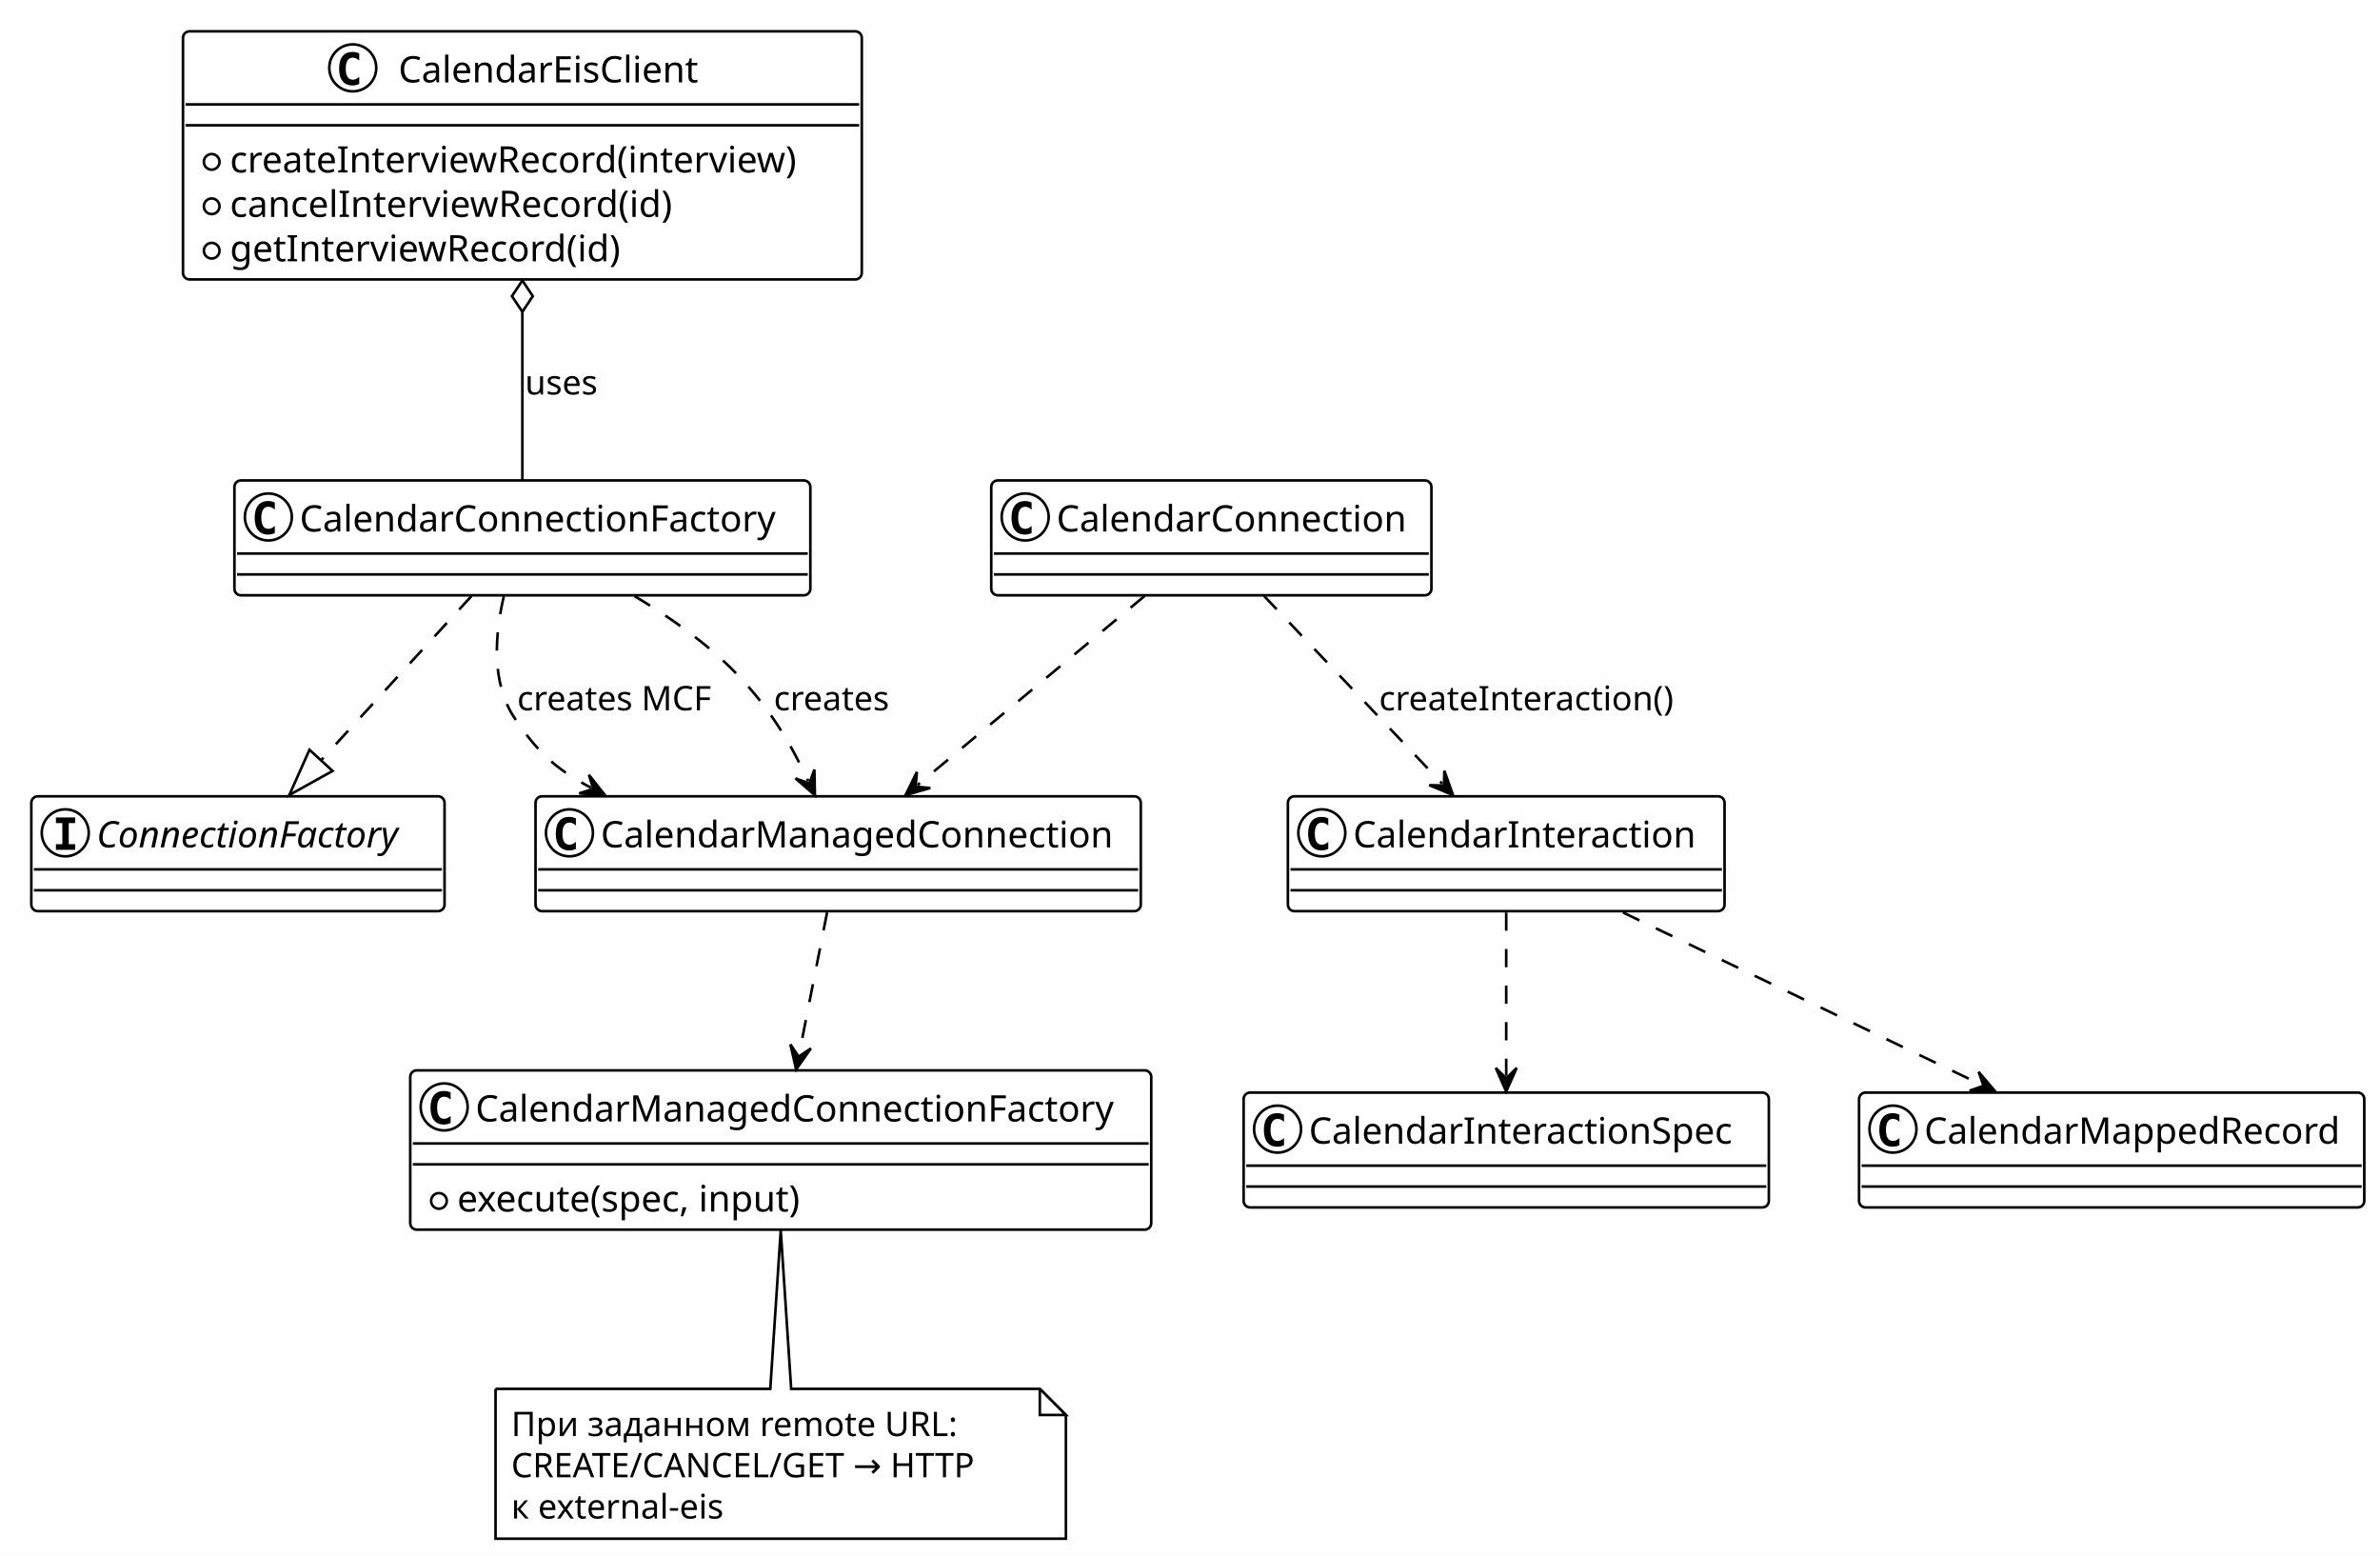
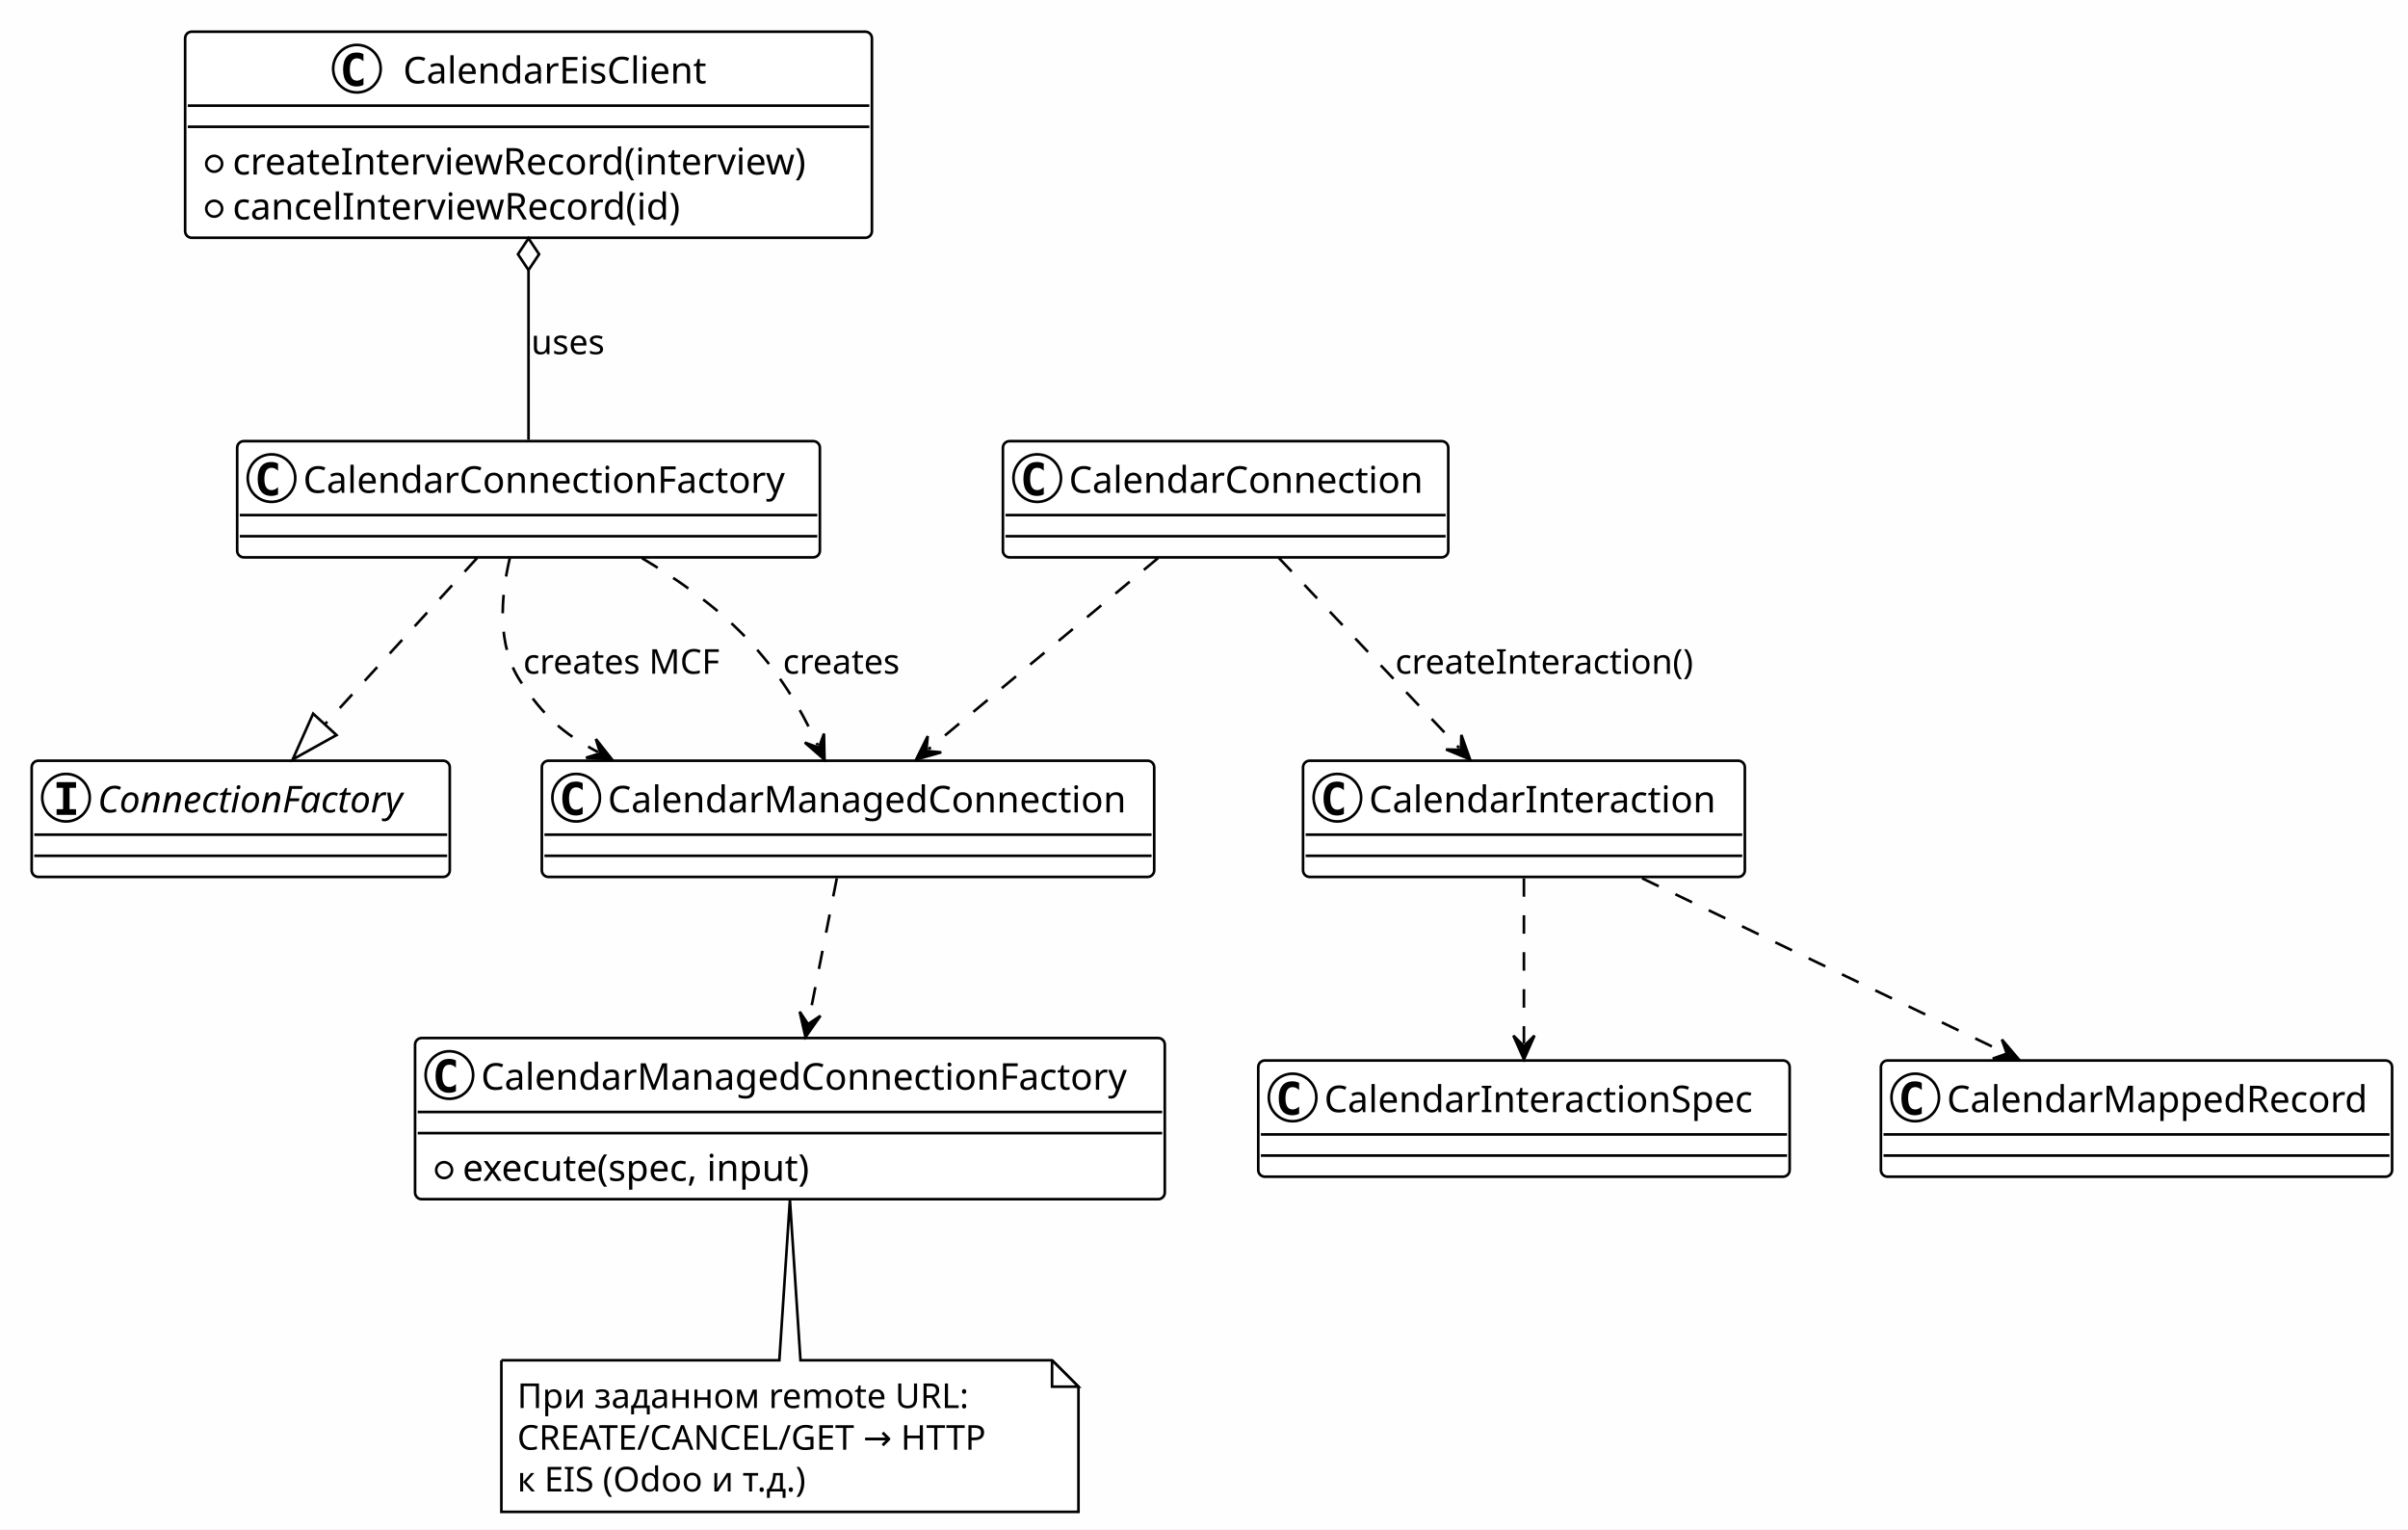
- <svg xmlns="http://www.w3.org/2000/svg" contentStyleType="text/css" data-diagram-type="CLASS" height="596px" preserveAspectRatio="none" style="width:912px;height:596px;background:#FEFEFE;" version="1.1" viewBox="0 0 912 596" width="912px" zoomAndPan="magnify">
+ <svg xmlns="http://www.w3.org/2000/svg" contentStyleType="text/css" data-diagram-type="CLASS" height="579px" preserveAspectRatio="none" style="width:912px;height:579px;background:#FEFEFE;" version="1.1" viewBox="0 0 912 579" width="912px" zoomAndPan="magnify">
  <defs />
  <g>
-     <rect fill="#FEFEFE" height="596" style="stroke:none;stroke-width:1;" width="912" x="0" y="0" />
+     <rect fill="#FEFEFE" height="579" style="stroke:none;stroke-width:1;" width="912" x="0" y="0" />
    <g class="entity" data-qualified-name="CalendarEisClient" data-source-line="4" id="ent0002">
-       <rect fill="#FFFFFF" height="95.044" rx="2.5" ry="2.5" style="stroke:#000000;stroke-width:1;" width="260.113" x="70.12" y="12" />
+       <rect fill="#FFFFFF" height="78.029" rx="2.5" ry="2.5" style="stroke:#000000;stroke-width:1;" width="260.113" x="70.12" y="12" />
      <ellipse cx="135.18" cy="26" fill="#FFFFFF" rx="9" ry="9" style="stroke:#000000;stroke-width:1;" />
      <path d="M137.653,32.143 Q137.072,32.442 136.433,32.591 Q135.794,32.741 135.088,32.741 Q132.581,32.741 131.262,31.089 Q129.942,29.437 129.942,26.316 Q129.942,23.186 131.262,21.535 Q132.581,19.883 135.088,19.883 Q135.794,19.883 136.441,20.032 Q137.089,20.182 137.653,20.48 L137.653,23.203 Q137.022,22.622 136.429,22.352 Q135.835,22.082 135.204,22.082 Q133.86,22.082 133.175,23.149 Q132.49,24.216 132.49,26.316 Q132.49,28.408 133.175,29.474 Q133.86,30.541 135.204,30.541 Q135.835,30.541 136.429,30.271 Q137.022,30.002 137.653,29.42 Z " fill="#000000" />
      <text fill="#000000" font-family="Verdana" font-size="14" lengthAdjust="spacing" textLength="122.493" x="152.68" y="31.568">CalendarEisClient</text>
      <line style="stroke:#000000;stroke-width:1;" x1="71.12" x2="329.233" y1="40" y2="40" />
      <line style="stroke:#000000;stroke-width:1;" x1="71.12" x2="329.233" y1="48" y2="48" />
      <g data-visibility-modifier="PUBLIC_METHOD">
        <ellipse cx="81.12" cy="62.007" fill="#FFFFFF" rx="3" ry="3" style="stroke:#000000;stroke-width:1;" />
      </g>
      <text fill="#000000" font-family="Verdana" font-size="14" lengthAdjust="spacing" textLength="236.113" x="88.12" y="66.075">createInterviewRecord(interview)</text>
      <g data-visibility-modifier="PUBLIC_METHOD">
        <ellipse cx="81.12" cy="79.022" fill="#FFFFFF" rx="3" ry="3" style="stroke:#000000;stroke-width:1;" />
      </g>
      <text fill="#000000" font-family="Verdana" font-size="14" lengthAdjust="spacing" textLength="184.386" x="88.12" y="83.09">cancelInterviewRecord(id)</text>
+     </g>
+     <g class="entity" data-qualified-name="ConnectionFactory" data-source-line="9" id="ent0003">
+       <rect fill="#FFFFFF" height="44" rx="2.5" ry="2.5" style="stroke:#000000;stroke-width:1;" width="158.348" x="12" y="288.03" />
+       <ellipse cx="25" cy="302.03" fill="#FFFFFF" rx="9" ry="9" style="stroke:#000000;stroke-width:1;" />
+       <path d="M21.428,298.295 L21.428,296.137 L28.807,296.137 L28.807,298.295 L26.342,298.295 L26.342,306.372 L28.807,306.372 L28.807,308.53 L21.428,308.53 L21.428,306.372 L23.893,306.372 L23.893,298.295 Z " fill="#000000" />
+       <text fill="#000000" font-family="Verdana" font-size="14" font-style="italic" lengthAdjust="spacing" textLength="130.348" x="37" y="307.598">ConnectionFactory</text>
+       <line style="stroke:#000000;stroke-width:1;" x1="13" x2="169.348" y1="316.03" y2="316.03" />
+       <line style="stroke:#000000;stroke-width:1;" x1="13" x2="169.348" y1="324.03" y2="324.03" />
+     </g>
+     <g class="entity" data-qualified-name="CalendarConnectionFactory" data-source-line="10" id="ent0004">
+       <rect fill="#FFFFFF" height="44" rx="2.5" ry="2.5" style="stroke:#000000;stroke-width:1;" width="220.691" x="89.83" y="167.03" />
+       <ellipse cx="102.83" cy="181.03" fill="#FFFFFF" rx="9" ry="9" style="stroke:#000000;stroke-width:1;" />
+       <path d="M105.303,187.173 Q104.722,187.472 104.083,187.621 Q103.444,187.771 102.738,187.771 Q100.231,187.771 98.912,186.119 Q97.592,184.467 97.592,181.346 Q97.592,178.216 98.912,176.565 Q100.231,174.913 102.738,174.913 Q103.444,174.913 104.091,175.062 Q104.739,175.212 105.303,175.511 L105.303,178.233 Q104.672,177.652 104.079,177.382 Q103.485,177.113 102.854,177.113 Q101.51,177.113 100.825,178.179 Q100.14,179.246 100.14,181.346 Q100.14,183.438 100.825,184.504 Q101.51,185.571 102.854,185.571 Q103.485,185.571 104.079,185.301 Q104.672,185.031 105.303,184.45 Z " fill="#000000" />
+       <text fill="#000000" font-family="Verdana" font-size="14" lengthAdjust="spacing" textLength="192.691" x="114.83" y="186.598">CalendarConnectionFactory</text>
+       <line style="stroke:#000000;stroke-width:1;" x1="90.83" x2="309.521" y1="195.03" y2="195.03" />
+       <line style="stroke:#000000;stroke-width:1;" x1="90.83" x2="309.521" y1="203.03" y2="203.03" />
+     </g>
+     <g class="entity" data-qualified-name="CalendarConnection" data-source-line="11" id="ent0005">
+       <rect fill="#FFFFFF" height="44" rx="2.5" ry="2.5" style="stroke:#000000;stroke-width:1;" width="168.67" x="379.84" y="167.03" />
+       <ellipse cx="392.84" cy="181.03" fill="#FFFFFF" rx="9" ry="9" style="stroke:#000000;stroke-width:1;" />
+       <path d="M395.313,187.173 Q394.732,187.472 394.093,187.621 Q393.454,187.771 392.748,187.771 Q390.241,187.771 388.921,186.119 Q387.602,184.467 387.602,181.346 Q387.602,178.216 388.921,176.565 Q390.241,174.913 392.748,174.913 Q393.454,174.913 394.101,175.062 Q394.749,175.212 395.313,175.511 L395.313,178.233 Q394.682,177.652 394.089,177.382 Q393.495,177.113 392.864,177.113 Q391.52,177.113 390.835,178.179 Q390.15,179.246 390.15,181.346 Q390.15,183.438 390.835,184.504 Q391.52,185.571 392.864,185.571 Q393.495,185.571 394.089,185.301 Q394.682,185.031 395.313,184.45 Z " fill="#000000" />
+       <text fill="#000000" font-family="Verdana" font-size="14" lengthAdjust="spacing" textLength="140.67" x="404.84" y="186.598">CalendarConnection</text>
+       <line style="stroke:#000000;stroke-width:1;" x1="380.84" x2="547.51" y1="195.03" y2="195.03" />
+       <line style="stroke:#000000;stroke-width:1;" x1="380.84" x2="547.51" y1="203.03" y2="203.03" />
+     </g>
+     <g class="entity" data-qualified-name="CalendarInteraction" data-source-line="12" id="ent0006">
+       <rect fill="#FFFFFF" height="44" rx="2.5" ry="2.5" style="stroke:#000000;stroke-width:1;" width="167.33" x="493.51" y="288.03" />
+       <ellipse cx="506.51" cy="302.03" fill="#FFFFFF" rx="9" ry="9" style="stroke:#000000;stroke-width:1;" />
+       <path d="M508.983,308.173 Q508.402,308.472 507.763,308.621 Q507.124,308.771 506.418,308.771 Q503.911,308.771 502.591,307.119 Q501.272,305.467 501.272,302.346 Q501.272,299.216 502.591,297.565 Q503.911,295.913 506.418,295.913 Q507.124,295.913 507.771,296.062 Q508.419,296.212 508.983,296.51 L508.983,299.233 Q508.352,298.652 507.759,298.382 Q507.165,298.113 506.534,298.113 Q505.19,298.113 504.505,299.179 Q503.82,300.246 503.82,302.346 Q503.82,304.438 504.505,305.504 Q505.19,306.571 506.534,306.571 Q507.165,306.571 507.759,306.301 Q508.352,306.031 508.983,305.45 Z " fill="#000000" />
+       <text fill="#000000" font-family="Verdana" font-size="14" lengthAdjust="spacing" textLength="139.33" x="518.51" y="307.598">CalendarInteraction</text>
+       <line style="stroke:#000000;stroke-width:1;" x1="494.51" x2="659.84" y1="316.03" y2="316.03" />
+       <line style="stroke:#000000;stroke-width:1;" x1="494.51" x2="659.84" y1="324.03" y2="324.03" />
+     </g>
+     <g class="entity" data-qualified-name="CalendarInteractionSpec" data-source-line="13" id="ent0007">
+       <rect fill="#FFFFFF" height="44" rx="2.5" ry="2.5" style="stroke:#000000;stroke-width:1;" width="201.257" x="476.55" y="401.53" />
+       <ellipse cx="489.55" cy="415.53" fill="#FFFFFF" rx="9" ry="9" style="stroke:#000000;stroke-width:1;" />
+       <path d="M492.023,421.673 Q491.442,421.972 490.803,422.121 Q490.164,422.271 489.458,422.271 Q486.951,422.271 485.632,420.619 Q484.312,418.967 484.312,415.846 Q484.312,412.716 485.632,411.065 Q486.951,409.413 489.458,409.413 Q490.164,409.413 490.811,409.562 Q491.459,409.712 492.023,410.01 L492.023,412.733 Q491.392,412.152 490.799,411.882 Q490.205,411.613 489.574,411.613 Q488.23,411.613 487.545,412.679 Q486.86,413.746 486.86,415.846 Q486.86,417.938 487.545,419.004 Q488.23,420.071 489.574,420.071 Q490.205,420.071 490.799,419.801 Q491.392,419.531 492.023,418.95 Z " fill="#000000" />
+       <text fill="#000000" font-family="Verdana" font-size="14" lengthAdjust="spacing" textLength="173.257" x="501.55" y="421.098">CalendarInteractionSpec</text>
+       <line style="stroke:#000000;stroke-width:1;" x1="477.55" x2="676.807" y1="429.53" y2="429.53" />
+       <line style="stroke:#000000;stroke-width:1;" x1="477.55" x2="676.807" y1="437.53" y2="437.53" />
+     </g>
+     <g class="entity" data-qualified-name="CalendarMappedRecord" data-source-line="14" id="ent0008">
+       <rect fill="#FFFFFF" height="44" rx="2.5" ry="2.5" style="stroke:#000000;stroke-width:1;" width="193.607" x="712.37" y="401.53" />
+       <ellipse cx="725.37" cy="415.53" fill="#FFFFFF" rx="9" ry="9" style="stroke:#000000;stroke-width:1;" />
+       <path d="M727.843,421.673 Q727.262,421.972 726.623,422.121 Q725.984,422.271 725.278,422.271 Q722.771,422.271 721.452,420.619 Q720.132,418.967 720.132,415.846 Q720.132,412.716 721.452,411.065 Q722.771,409.413 725.278,409.413 Q725.984,409.413 726.631,409.562 Q727.279,409.712 727.843,410.01 L727.843,412.733 Q727.212,412.152 726.619,411.882 Q726.025,411.613 725.394,411.613 Q724.05,411.613 723.365,412.679 Q722.68,413.746 722.68,415.846 Q722.68,417.938 723.365,419.004 Q724.05,420.071 725.394,420.071 Q726.025,420.071 726.619,419.801 Q727.212,419.531 727.843,418.95 Z " fill="#000000" />
+       <text fill="#000000" font-family="Verdana" font-size="14" lengthAdjust="spacing" textLength="165.607" x="737.37" y="421.098">CalendarMappedRecord</text>
+       <line style="stroke:#000000;stroke-width:1;" x1="713.37" x2="904.977" y1="429.53" y2="429.53" />
+       <line style="stroke:#000000;stroke-width:1;" x1="713.37" x2="904.977" y1="437.53" y2="437.53" />
+     </g>
+     <g class="entity" data-qualified-name="CalendarManagedConnectionFactory" data-source-line="15" id="ent0009">
+       <rect fill="#FFFFFF" height="61.015" rx="2.5" ry="2.5" style="stroke:#000000;stroke-width:1;" width="283.951" x="157.2" y="393.03" />
+       <ellipse cx="170.2" cy="407.03" fill="#FFFFFF" rx="9" ry="9" style="stroke:#000000;stroke-width:1;" />
+       <path d="M172.673,413.173 Q172.092,413.472 171.453,413.621 Q170.814,413.771 170.108,413.771 Q167.601,413.771 166.281,412.119 Q164.962,410.467 164.962,407.346 Q164.962,404.216 166.281,402.565 Q167.601,400.913 170.108,400.913 Q170.814,400.913 171.461,401.062 Q172.109,401.212 172.673,401.51 L172.673,404.233 Q172.042,403.652 171.449,403.382 Q170.855,403.113 170.224,403.113 Q168.88,403.113 168.195,404.179 Q167.51,405.246 167.51,407.346 Q167.51,409.438 168.195,410.504 Q168.88,411.571 170.224,411.571 Q170.855,411.571 171.449,411.301 Q172.042,411.031 172.673,410.45 Z " fill="#000000" />
+       <text fill="#000000" font-family="Verdana" font-size="14" lengthAdjust="spacing" textLength="255.951" x="182.2" y="412.598">CalendarManagedConnectionFactory</text>
+       <line style="stroke:#000000;stroke-width:1;" x1="158.2" x2="440.151" y1="421.03" y2="421.03" />
+       <line style="stroke:#000000;stroke-width:1;" x1="158.2" x2="440.151" y1="429.03" y2="429.03" />
      <g data-visibility-modifier="PUBLIC_METHOD">
-         <ellipse cx="81.12" cy="96.037" fill="#FFFFFF" rx="3" ry="3" style="stroke:#000000;stroke-width:1;" />
+         <ellipse cx="168.2" cy="443.037" fill="#FFFFFF" rx="3" ry="3" style="stroke:#000000;stroke-width:1;" />
      </g>
-       <text fill="#000000" font-family="Verdana" font-size="14" lengthAdjust="spacing" textLength="162.928" x="88.12" y="100.105">getInterviewRecord(id)</text>
+       <text fill="#000000" font-family="Verdana" font-size="14" lengthAdjust="spacing" textLength="145.154" x="175.2" y="447.105">execute(spec, input)</text>
    </g>
-     <g class="entity" data-qualified-name="ConnectionFactory" data-source-line="10" id="ent0003">
-       <rect fill="#FFFFFF" height="44" rx="2.5" ry="2.5" style="stroke:#000000;stroke-width:1;" width="158.348" x="12" y="305.05" />
-       <ellipse cx="25" cy="319.05" fill="#FFFFFF" rx="9" ry="9" style="stroke:#000000;stroke-width:1;" />
-       <path d="M21.428,315.315 L21.428,313.157 L28.807,313.157 L28.807,315.315 L26.342,315.315 L26.342,323.392 L28.807,323.392 L28.807,325.55 L21.428,325.55 L21.428,323.392 L23.893,323.392 L23.893,315.315 Z " fill="#000000" />
-       <text fill="#000000" font-family="Verdana" font-size="14" font-style="italic" lengthAdjust="spacing" textLength="130.348" x="37" y="324.618">ConnectionFactory</text>
-       <line style="stroke:#000000;stroke-width:1;" x1="13" x2="169.348" y1="333.05" y2="333.05" />
-       <line style="stroke:#000000;stroke-width:1;" x1="13" x2="169.348" y1="341.05" y2="341.05" />
+     <g class="entity" data-qualified-name="CalendarManagedConnection" data-source-line="18" id="ent0010">
+       <rect fill="#FFFFFF" height="44" rx="2.5" ry="2.5" style="stroke:#000000;stroke-width:1;" width="231.93" x="205.21" y="288.03" />
+       <ellipse cx="218.21" cy="302.03" fill="#FFFFFF" rx="9" ry="9" style="stroke:#000000;stroke-width:1;" />
+       <path d="M220.683,308.173 Q220.102,308.472 219.463,308.621 Q218.824,308.771 218.118,308.771 Q215.611,308.771 214.292,307.119 Q212.972,305.467 212.972,302.346 Q212.972,299.216 214.292,297.565 Q215.611,295.913 218.118,295.913 Q218.824,295.913 219.471,296.062 Q220.119,296.212 220.683,296.51 L220.683,299.233 Q220.052,298.652 219.459,298.382 Q218.865,298.113 218.234,298.113 Q216.89,298.113 216.205,299.179 Q215.52,300.246 215.52,302.346 Q215.52,304.438 216.205,305.504 Q216.89,306.571 218.234,306.571 Q218.865,306.571 219.459,306.301 Q220.052,306.031 220.683,305.45 Z " fill="#000000" />
+       <text fill="#000000" font-family="Verdana" font-size="14" lengthAdjust="spacing" textLength="203.93" x="230.21" y="307.598">CalendarManagedConnection</text>
+       <line style="stroke:#000000;stroke-width:1;" x1="206.21" x2="436.14" y1="316.03" y2="316.03" />
+       <line style="stroke:#000000;stroke-width:1;" x1="206.21" x2="436.14" y1="324.03" y2="324.03" />
    </g>
-     <g class="entity" data-qualified-name="CalendarConnectionFactory" data-source-line="11" id="ent0004">
-       <rect fill="#FFFFFF" height="44" rx="2.5" ry="2.5" style="stroke:#000000;stroke-width:1;" width="220.691" x="89.83" y="184.05" />
-       <ellipse cx="102.83" cy="198.05" fill="#FFFFFF" rx="9" ry="9" style="stroke:#000000;stroke-width:1;" />
-       <path d="M105.303,204.193 Q104.722,204.492 104.083,204.641 Q103.444,204.791 102.738,204.791 Q100.231,204.791 98.912,203.139 Q97.592,201.487 97.592,198.366 Q97.592,195.237 98.912,193.585 Q100.231,191.933 102.738,191.933 Q103.444,191.933 104.091,192.082 Q104.739,192.232 105.303,192.53 L105.303,195.253 Q104.672,194.672 104.079,194.402 Q103.485,194.132 102.854,194.132 Q101.51,194.132 100.825,195.199 Q100.14,196.266 100.14,198.366 Q100.14,200.458 100.825,201.524 Q101.51,202.591 102.854,202.591 Q103.485,202.591 104.079,202.321 Q104.672,202.052 105.303,201.47 Z " fill="#000000" />
-       <text fill="#000000" font-family="Verdana" font-size="14" lengthAdjust="spacing" textLength="192.691" x="114.83" y="203.618">CalendarConnectionFactory</text>
-       <line style="stroke:#000000;stroke-width:1;" x1="90.83" x2="309.521" y1="212.05" y2="212.05" />
-       <line style="stroke:#000000;stroke-width:1;" x1="90.83" x2="309.521" y1="220.05" y2="220.05" />
+     <g class="entity" data-qualified-name="GMN20" data-source-line="31" id="ent0021">
+       <path d="M189.89,515.04 L189.89,572.438 A0,0 0 0 0 189.89,572.438 L408.454,572.438 A0,0 0 0 0 408.454,572.438 L408.454,525.04 L398.454,515.04 L303.17,515.04 L299.17,454.36 L295.17,515.04 L189.89,515.04 A0,0 0 0 0 189.89,515.04" fill="#FFFFFF" style="stroke:#000000;stroke-width:1;" />
+       <path d="M398.454,515.04 L398.454,525.04 L408.454,525.04 L398.454,515.04" fill="#FFFFFF" style="stroke:#000000;stroke-width:1;" />
+       <text fill="#000000" font-family="Verdana" font-size="13" lengthAdjust="spacing" textLength="182.311" x="195.89" y="533.11">При заданном remote URL:</text>
+       <text fill="#000000" font-family="Verdana" font-size="13" lengthAdjust="spacing" textLength="197.565" x="195.89" y="548.909">CREATE/CANCEL/GET → HTTP</text>
+       <text fill="#000000" font-family="Verdana" font-size="13" lengthAdjust="spacing" textLength="126.782" x="195.89" y="564.708">к EIS (Odoo и т.д.)</text>
    </g>
-     <g class="entity" data-qualified-name="CalendarConnection" data-source-line="12" id="ent0005">
-       <rect fill="#FFFFFF" height="44" rx="2.5" ry="2.5" style="stroke:#000000;stroke-width:1;" width="168.67" x="379.84" y="184.05" />
-       <ellipse cx="392.84" cy="198.05" fill="#FFFFFF" rx="9" ry="9" style="stroke:#000000;stroke-width:1;" />
-       <path d="M395.313,204.193 Q394.732,204.492 394.093,204.641 Q393.454,204.791 392.748,204.791 Q390.241,204.791 388.921,203.139 Q387.602,201.487 387.602,198.366 Q387.602,195.237 388.921,193.585 Q390.241,191.933 392.748,191.933 Q393.454,191.933 394.101,192.082 Q394.749,192.232 395.313,192.53 L395.313,195.253 Q394.682,194.672 394.089,194.402 Q393.495,194.132 392.864,194.132 Q391.52,194.132 390.835,195.199 Q390.15,196.266 390.15,198.366 Q390.15,200.458 390.835,201.524 Q391.52,202.591 392.864,202.591 Q393.495,202.591 394.089,202.321 Q394.682,202.052 395.313,201.47 Z " fill="#000000" />
-       <text fill="#000000" font-family="Verdana" font-size="14" lengthAdjust="spacing" textLength="140.67" x="404.84" y="203.618">CalendarConnection</text>
-       <line style="stroke:#000000;stroke-width:1;" x1="380.84" x2="547.51" y1="212.05" y2="212.05" />
-       <line style="stroke:#000000;stroke-width:1;" x1="380.84" x2="547.51" y1="220.05" y2="220.05" />
+     <g class="link" data-entity-1="ent0002" data-entity-2="ent0004" data-link-type="aggregation" data-source-line="20" id="lnk11">
+       <path codeLine="20" d="M200.17,102.26 C200.17,126.93 200.17,146.12 200.17,166.54" fill="none" id="CalendarEisClient-backto-CalendarConnectionFactory" style="stroke:#000000;stroke-width:1;" />
+       <polygon fill="none" points="200.17,90.26,196.17,96.26,200.17,102.26,204.17,96.26,200.17,90.26" style="stroke:#000000;stroke-width:1;" />
+       <text fill="#000000" font-family="Verdana" font-size="13" lengthAdjust="spacing" textLength="29.517" x="201.17" y="134.1">uses</text>
    </g>
-     <g class="entity" data-qualified-name="CalendarInteraction" data-source-line="13" id="ent0006">
-       <rect fill="#FFFFFF" height="44" rx="2.5" ry="2.5" style="stroke:#000000;stroke-width:1;" width="167.33" x="493.51" y="305.05" />
-       <ellipse cx="506.51" cy="319.05" fill="#FFFFFF" rx="9" ry="9" style="stroke:#000000;stroke-width:1;" />
-       <path d="M508.983,325.193 Q508.402,325.492 507.763,325.641 Q507.124,325.791 506.418,325.791 Q503.911,325.791 502.591,324.139 Q501.272,322.487 501.272,319.366 Q501.272,316.236 502.591,314.585 Q503.911,312.933 506.418,312.933 Q507.124,312.933 507.771,313.082 Q508.419,313.232 508.983,313.531 L508.983,316.253 Q508.352,315.672 507.759,315.402 Q507.165,315.132 506.534,315.132 Q505.19,315.132 504.505,316.199 Q503.82,317.266 503.82,319.366 Q503.82,321.458 504.505,322.524 Q505.19,323.591 506.534,323.591 Q507.165,323.591 507.759,323.321 Q508.352,323.051 508.983,322.47 Z " fill="#000000" />
-       <text fill="#000000" font-family="Verdana" font-size="14" lengthAdjust="spacing" textLength="139.33" x="518.51" y="324.618">CalendarInteraction</text>
-       <line style="stroke:#000000;stroke-width:1;" x1="494.51" x2="659.84" y1="333.05" y2="333.05" />
-       <line style="stroke:#000000;stroke-width:1;" x1="494.51" x2="659.84" y1="341.05" y2="341.05" />
+     <g class="link" data-entity-1="ent0004" data-entity-2="ent0003" data-link-type="extension" data-source-line="21" id="lnk12">
+       <path codeLine="21" d="M180.69,211.3 C160.97,232.83 142.807,252.655 123.017,274.265" fill="none" id="CalendarConnectionFactory-to-ConnectionFactory" style="stroke:#000000;stroke-width:1;stroke-dasharray:7,7;" />
+       <polygon fill="none" points="110.86,287.54,127.442,278.318,118.592,270.213,110.86,287.54" style="stroke:#000000;stroke-width:1;" />
    </g>
-     <g class="entity" data-qualified-name="CalendarInteractionSpec" data-source-line="14" id="ent0007">
-       <rect fill="#FFFFFF" height="44" rx="2.5" ry="2.5" style="stroke:#000000;stroke-width:1;" width="201.257" x="476.55" y="418.55" />
-       <ellipse cx="489.55" cy="432.55" fill="#FFFFFF" rx="9" ry="9" style="stroke:#000000;stroke-width:1;" />
-       <path d="M492.023,438.693 Q491.442,438.992 490.803,439.141 Q490.164,439.291 489.458,439.291 Q486.951,439.291 485.632,437.639 Q484.312,435.987 484.312,432.866 Q484.312,429.736 485.632,428.085 Q486.951,426.433 489.458,426.433 Q490.164,426.433 490.811,426.582 Q491.459,426.732 492.023,427.031 L492.023,429.753 Q491.392,429.172 490.799,428.902 Q490.205,428.632 489.574,428.632 Q488.23,428.632 487.545,429.699 Q486.86,430.766 486.86,432.866 Q486.86,434.958 487.545,436.024 Q488.23,437.091 489.574,437.091 Q490.205,437.091 490.799,436.821 Q491.392,436.551 492.023,435.97 Z " fill="#000000" />
-       <text fill="#000000" font-family="Verdana" font-size="14" lengthAdjust="spacing" textLength="173.257" x="501.55" y="438.118">CalendarInteractionSpec</text>
-       <line style="stroke:#000000;stroke-width:1;" x1="477.55" x2="676.807" y1="446.55" y2="446.55" />
-       <line style="stroke:#000000;stroke-width:1;" x1="477.55" x2="676.807" y1="454.55" y2="454.55" />
+     <g class="link" data-entity-1="ent0004" data-entity-2="ent0010" data-link-type="dependency" data-source-line="22" id="lnk13">
+       <path codeLine="22" d="M193.06,211.42 C189.68,225.78 188.1,244.48 197.17,258.03 C205.73,270.79 212.798,277.57 226.468,284.75" fill="none" id="CalendarConnectionFactory-to-CalendarManagedConnection" style="stroke:#000000;stroke-width:1;stroke-dasharray:7,7;" />
+       <polygon fill="#000000" points="231.78,287.54,225.672,279.814,227.353,285.215,221.952,286.896,231.78,287.54" style="stroke:#000000;stroke-width:1;" />
+       <text fill="#000000" font-family="Verdana" font-size="13" lengthAdjust="spacing" textLength="79.587" x="198.17" y="255.1">creates MCF</text>
    </g>
-     <g class="entity" data-qualified-name="CalendarMappedRecord" data-source-line="15" id="ent0008">
-       <rect fill="#FFFFFF" height="44" rx="2.5" ry="2.5" style="stroke:#000000;stroke-width:1;" width="193.607" x="712.37" y="418.55" />
-       <ellipse cx="725.37" cy="432.55" fill="#FFFFFF" rx="9" ry="9" style="stroke:#000000;stroke-width:1;" />
-       <path d="M727.843,438.693 Q727.262,438.992 726.623,439.141 Q725.984,439.291 725.278,439.291 Q722.771,439.291 721.452,437.639 Q720.132,435.987 720.132,432.866 Q720.132,429.736 721.452,428.085 Q722.771,426.433 725.278,426.433 Q725.984,426.433 726.631,426.582 Q727.279,426.732 727.843,427.031 L727.843,429.753 Q727.212,429.172 726.619,428.902 Q726.025,428.632 725.394,428.632 Q724.05,428.632 723.365,429.699 Q722.68,430.766 722.68,432.866 Q722.68,434.958 723.365,436.024 Q724.05,437.091 725.394,437.091 Q726.025,437.091 726.619,436.821 Q727.212,436.551 727.843,435.97 Z " fill="#000000" />
-       <text fill="#000000" font-family="Verdana" font-size="14" lengthAdjust="spacing" textLength="165.607" x="737.37" y="438.118">CalendarMappedRecord</text>
-       <line style="stroke:#000000;stroke-width:1;" x1="713.37" x2="904.977" y1="446.55" y2="446.55" />
-       <line style="stroke:#000000;stroke-width:1;" x1="713.37" x2="904.977" y1="454.55" y2="454.55" />
+     <g class="link" data-entity-1="ent0004" data-entity-2="ent0010" data-link-type="dependency" data-source-line="23" id="lnk14">
+       <path codeLine="23" d="M243.13,211.32 C256.67,219.38 271,229.45 282.17,241.03 C295.21,254.54 302.982,267.818 309.722,282.188" fill="none" id="CalendarConnectionFactory-to-CalendarManagedConnection-1" style="stroke:#000000;stroke-width:1;stroke-dasharray:7,7;" />
+       <polygon fill="#000000" points="312.27,287.62,312.07,277.773,310.147,283.093,304.827,281.17,312.27,287.62" style="stroke:#000000;stroke-width:1;" />
+       <text fill="#000000" font-family="Verdana" font-size="13" lengthAdjust="spacing" textLength="47.512" x="296.52" y="255.1">creates</text>
    </g>
-     <g class="entity" data-qualified-name="CalendarManagedConnectionFactory" data-source-line="16" id="ent0009">
-       <rect fill="#FFFFFF" height="61.015" rx="2.5" ry="2.5" style="stroke:#000000;stroke-width:1;" width="283.951" x="157.2" y="410.05" />
-       <ellipse cx="170.2" cy="424.05" fill="#FFFFFF" rx="9" ry="9" style="stroke:#000000;stroke-width:1;" />
-       <path d="M172.673,430.193 Q172.092,430.492 171.453,430.641 Q170.814,430.791 170.108,430.791 Q167.601,430.791 166.281,429.139 Q164.962,427.487 164.962,424.366 Q164.962,421.236 166.281,419.585 Q167.601,417.933 170.108,417.933 Q170.814,417.933 171.461,418.082 Q172.109,418.232 172.673,418.531 L172.673,421.253 Q172.042,420.672 171.449,420.402 Q170.855,420.132 170.224,420.132 Q168.88,420.132 168.195,421.199 Q167.51,422.266 167.51,424.366 Q167.51,426.458 168.195,427.524 Q168.88,428.591 170.224,428.591 Q170.855,428.591 171.449,428.321 Q172.042,428.051 172.673,427.47 Z " fill="#000000" />
-       <text fill="#000000" font-family="Verdana" font-size="14" lengthAdjust="spacing" textLength="255.951" x="182.2" y="429.618">CalendarManagedConnectionFactory</text>
-       <line style="stroke:#000000;stroke-width:1;" x1="158.2" x2="440.151" y1="438.05" y2="438.05" />
-       <line style="stroke:#000000;stroke-width:1;" x1="158.2" x2="440.151" y1="446.05" y2="446.05" />
-       <g data-visibility-modifier="PUBLIC_METHOD">
-         <ellipse cx="168.2" cy="460.057" fill="#FFFFFF" rx="3" ry="3" style="stroke:#000000;stroke-width:1;" />
-       </g>
-       <text fill="#000000" font-family="Verdana" font-size="14" lengthAdjust="spacing" textLength="145.154" x="175.2" y="464.125">execute(spec, input)</text>
+     <g class="link" data-entity-1="ent0010" data-entity-2="ent0009" data-link-type="dependency" data-source-line="24" id="lnk15">
+       <path codeLine="24" d="M316.93,332.53 C313.56,349.61 309.971,367.823 306.231,386.783" fill="none" id="CalendarManagedConnection-to-CalendarManagedConnectionFactory" style="stroke:#000000;stroke-width:1;stroke-dasharray:7,7;" />
+       <polygon fill="#000000" points="305.07,392.67,310.736,384.614,306.038,387.764,302.887,383.066,305.07,392.67" style="stroke:#000000;stroke-width:1;" />
    </g>
-     <g class="entity" data-qualified-name="CalendarManagedConnection" data-source-line="19" id="ent0010">
-       <rect fill="#FFFFFF" height="44" rx="2.5" ry="2.5" style="stroke:#000000;stroke-width:1;" width="231.93" x="205.21" y="305.05" />
-       <ellipse cx="218.21" cy="319.05" fill="#FFFFFF" rx="9" ry="9" style="stroke:#000000;stroke-width:1;" />
-       <path d="M220.683,325.193 Q220.102,325.492 219.463,325.641 Q218.824,325.791 218.118,325.791 Q215.611,325.791 214.292,324.139 Q212.972,322.487 212.972,319.366 Q212.972,316.236 214.292,314.585 Q215.611,312.933 218.118,312.933 Q218.824,312.933 219.471,313.082 Q220.119,313.232 220.683,313.531 L220.683,316.253 Q220.052,315.672 219.459,315.402 Q218.865,315.132 218.234,315.132 Q216.89,315.132 216.205,316.199 Q215.52,317.266 215.52,319.366 Q215.52,321.458 216.205,322.524 Q216.89,323.591 218.234,323.591 Q218.865,323.591 219.459,323.321 Q220.052,323.051 220.683,322.47 Z " fill="#000000" />
-       <text fill="#000000" font-family="Verdana" font-size="14" lengthAdjust="spacing" textLength="203.93" x="230.21" y="324.618">CalendarManagedConnection</text>
-       <line style="stroke:#000000;stroke-width:1;" x1="206.21" x2="436.14" y1="333.05" y2="333.05" />
-       <line style="stroke:#000000;stroke-width:1;" x1="206.21" x2="436.14" y1="341.05" y2="341.05" />
+     <g class="link" data-entity-1="ent0005" data-entity-2="ent0010" data-link-type="dependency" data-source-line="25" id="lnk16">
+       <path codeLine="25" d="M438.61,211.3 C412.74,232.83 377.571,262.091 351.611,283.701" fill="none" id="CalendarConnection-to-CalendarManagedConnection" style="stroke:#000000;stroke-width:1;stroke-dasharray:7,7;" />
+       <polygon fill="#000000" points="347,287.54,356.476,284.856,350.843,284.341,351.358,278.708,347,287.54" style="stroke:#000000;stroke-width:1;" />
    </g>
-     <g class="entity" data-qualified-name="GMN20" data-source-line="32" id="ent0021">
-       <path d="M189.89,532.06 L189.89,589.458 A0,0 0 0 0 189.89,589.458 L408.454,589.458 A0,0 0 0 0 408.454,589.458 L408.454,542.06 L398.454,532.06 L303.17,532.06 L299.17,471.38 L295.17,532.06 L189.89,532.06 A0,0 0 0 0 189.89,532.06" fill="#FFFFFF" style="stroke:#000000;stroke-width:1;" />
-       <path d="M398.454,532.06 L398.454,542.06 L408.454,542.06 L398.454,532.06" fill="#FFFFFF" style="stroke:#000000;stroke-width:1;" />
-       <text fill="#000000" font-family="Verdana" font-size="13" lengthAdjust="spacing" textLength="182.311" x="195.89" y="550.13">При заданном remote URL:</text>
-       <text fill="#000000" font-family="Verdana" font-size="13" lengthAdjust="spacing" textLength="197.565" x="195.89" y="565.929">CREATE/CANCEL/GET → HTTP</text>
-       <text fill="#000000" font-family="Verdana" font-size="13" lengthAdjust="spacing" textLength="89.705" x="195.89" y="581.729">к external-eis</text>
+     <g class="link" data-entity-1="ent0005" data-entity-2="ent0006" data-link-type="dependency" data-source-line="26" id="lnk17">
+       <path codeLine="26" d="M484.38,211.3 C504.82,232.83 532.119,261.579 552.639,283.189" fill="none" id="CalendarConnection-to-CalendarInteraction" style="stroke:#000000;stroke-width:1;stroke-dasharray:7,7;" />
+       <polygon fill="#000000" points="556.77,287.54,553.473,278.259,553.327,283.914,547.672,283.768,556.77,287.54" style="stroke:#000000;stroke-width:1;" />
+       <text fill="#000000" font-family="Verdana" font-size="13" lengthAdjust="spacing" textLength="124.046" x="528.44" y="255.1">createInteraction()</text>
    </g>
-     <g class="link" data-entity-1="ent0002" data-entity-2="ent0004" data-link-type="aggregation" data-source-line="21" id="lnk11">
-       <path codeLine="21" d="M200.17,119.45 C200.17,145.16 200.17,163.78 200.17,183.78" fill="none" id="CalendarEisClient-backto-CalendarConnectionFactory" style="stroke:#000000;stroke-width:1;" />
-       <polygon fill="none" points="200.17,107.45,196.17,113.45,200.17,119.45,204.17,113.45,200.17,107.45" style="stroke:#000000;stroke-width:1;" />
-       <text fill="#000000" font-family="Verdana" font-size="13" lengthAdjust="spacing" textLength="29.517" x="201.17" y="151.12">uses</text>
+     <g class="link" data-entity-1="ent0006" data-entity-2="ent0007" data-link-type="dependency" data-source-line="27" id="lnk18">
+       <path codeLine="27" d="M577.17,332.53 C577.17,352.27 577.17,375.38 577.17,395.1" fill="none" id="CalendarInteraction-to-CalendarInteractionSpec" style="stroke:#000000;stroke-width:1;stroke-dasharray:7,7;" />
+       <polygon fill="#000000" points="577.17,401.1,581.17,392.1,577.17,396.1,573.17,392.1,577.17,401.1" style="stroke:#000000;stroke-width:1;" />
    </g>
-     <g class="link" data-entity-1="ent0004" data-entity-2="ent0003" data-link-type="extension" data-source-line="22" id="lnk12">
-       <path codeLine="22" d="M180.69,228.32 C160.97,249.85 142.807,269.675 123.017,291.285" fill="none" id="CalendarConnectionFactory-to-ConnectionFactory" style="stroke:#000000;stroke-width:1;stroke-dasharray:7,7;" />
-       <polygon fill="none" points="110.86,304.56,127.442,295.338,118.592,287.233,110.86,304.56" style="stroke:#000000;stroke-width:1;" />
-     </g>
-     <g class="link" data-entity-1="ent0004" data-entity-2="ent0010" data-link-type="dependency" data-source-line="23" id="lnk13">
-       <path codeLine="23" d="M193.06,228.44 C189.68,242.8 188.1,261.5 197.17,275.05 C205.73,287.81 212.798,294.59 226.468,301.77" fill="none" id="CalendarConnectionFactory-to-CalendarManagedConnection" style="stroke:#000000;stroke-width:1;stroke-dasharray:7,7;" />
-       <polygon fill="#000000" points="231.78,304.56,225.672,296.834,227.353,302.235,221.952,303.916,231.78,304.56" style="stroke:#000000;stroke-width:1;" />
-       <text fill="#000000" font-family="Verdana" font-size="13" lengthAdjust="spacing" textLength="79.587" x="198.17" y="272.12">creates MCF</text>
-     </g>
-     <g class="link" data-entity-1="ent0004" data-entity-2="ent0010" data-link-type="dependency" data-source-line="24" id="lnk14">
-       <path codeLine="24" d="M243.13,228.34 C256.67,236.4 271,246.47 282.17,258.05 C295.21,271.56 302.982,284.838 309.722,299.208" fill="none" id="CalendarConnectionFactory-to-CalendarManagedConnection-1" style="stroke:#000000;stroke-width:1;stroke-dasharray:7,7;" />
-       <polygon fill="#000000" points="312.27,304.64,312.07,294.793,310.147,300.113,304.827,298.19,312.27,304.64" style="stroke:#000000;stroke-width:1;" />
-       <text fill="#000000" font-family="Verdana" font-size="13" lengthAdjust="spacing" textLength="47.512" x="296.52" y="272.12">creates</text>
-     </g>
-     <g class="link" data-entity-1="ent0010" data-entity-2="ent0009" data-link-type="dependency" data-source-line="25" id="lnk15">
-       <path codeLine="25" d="M316.93,349.55 C313.56,366.63 309.971,384.843 306.231,403.803" fill="none" id="CalendarManagedConnection-to-CalendarManagedConnectionFactory" style="stroke:#000000;stroke-width:1;stroke-dasharray:7,7;" />
-       <polygon fill="#000000" points="305.07,409.69,310.736,401.634,306.038,404.784,302.887,400.086,305.07,409.69" style="stroke:#000000;stroke-width:1;" />
-     </g>
-     <g class="link" data-entity-1="ent0005" data-entity-2="ent0010" data-link-type="dependency" data-source-line="26" id="lnk16">
-       <path codeLine="26" d="M438.61,228.32 C412.74,249.85 377.571,279.111 351.611,300.721" fill="none" id="CalendarConnection-to-CalendarManagedConnection" style="stroke:#000000;stroke-width:1;stroke-dasharray:7,7;" />
-       <polygon fill="#000000" points="347,304.56,356.476,301.876,350.843,301.361,351.358,295.728,347,304.56" style="stroke:#000000;stroke-width:1;" />
-     </g>
-     <g class="link" data-entity-1="ent0005" data-entity-2="ent0006" data-link-type="dependency" data-source-line="27" id="lnk17">
-       <path codeLine="27" d="M484.38,228.32 C504.82,249.85 532.119,278.599 552.639,300.209" fill="none" id="CalendarConnection-to-CalendarInteraction" style="stroke:#000000;stroke-width:1;stroke-dasharray:7,7;" />
-       <polygon fill="#000000" points="556.77,304.56,553.473,295.279,553.327,300.934,547.672,300.788,556.77,304.56" style="stroke:#000000;stroke-width:1;" />
-       <text fill="#000000" font-family="Verdana" font-size="13" lengthAdjust="spacing" textLength="124.046" x="528.44" y="272.12">createInteraction()</text>
-     </g>
-     <g class="link" data-entity-1="ent0006" data-entity-2="ent0007" data-link-type="dependency" data-source-line="28" id="lnk18">
-       <path codeLine="28" d="M577.17,349.55 C577.17,369.29 577.17,392.4 577.17,412.12" fill="none" id="CalendarInteraction-to-CalendarInteractionSpec" style="stroke:#000000;stroke-width:1;stroke-dasharray:7,7;" />
-       <polygon fill="#000000" points="577.17,418.12,581.17,409.12,577.17,413.12,573.17,409.12,577.17,418.12" style="stroke:#000000;stroke-width:1;" />
-     </g>
-     <g class="link" data-entity-1="ent0006" data-entity-2="ent0008" data-link-type="dependency" data-source-line="29" id="lnk19">
-       <path codeLine="29" d="M621.91,349.55 C662.99,369.29 718.132,395.801 759.172,415.521" fill="none" id="CalendarInteraction-to-CalendarMappedRecord" style="stroke:#000000;stroke-width:1;stroke-dasharray:7,7;" />
-       <polygon fill="#000000" points="764.58,418.12,758.2,410.617,760.073,415.954,754.736,417.827,764.58,418.12" style="stroke:#000000;stroke-width:1;" />
+     <g class="link" data-entity-1="ent0006" data-entity-2="ent0008" data-link-type="dependency" data-source-line="28" id="lnk19">
+       <path codeLine="28" d="M621.91,332.53 C662.99,352.27 718.132,378.781 759.172,398.501" fill="none" id="CalendarInteraction-to-CalendarMappedRecord" style="stroke:#000000;stroke-width:1;stroke-dasharray:7,7;" />
+       <polygon fill="#000000" points="764.58,401.1,758.2,393.597,760.073,398.935,754.736,400.808,764.58,401.1" style="stroke:#000000;stroke-width:1;" />
    </g>
  </g>
</svg>
